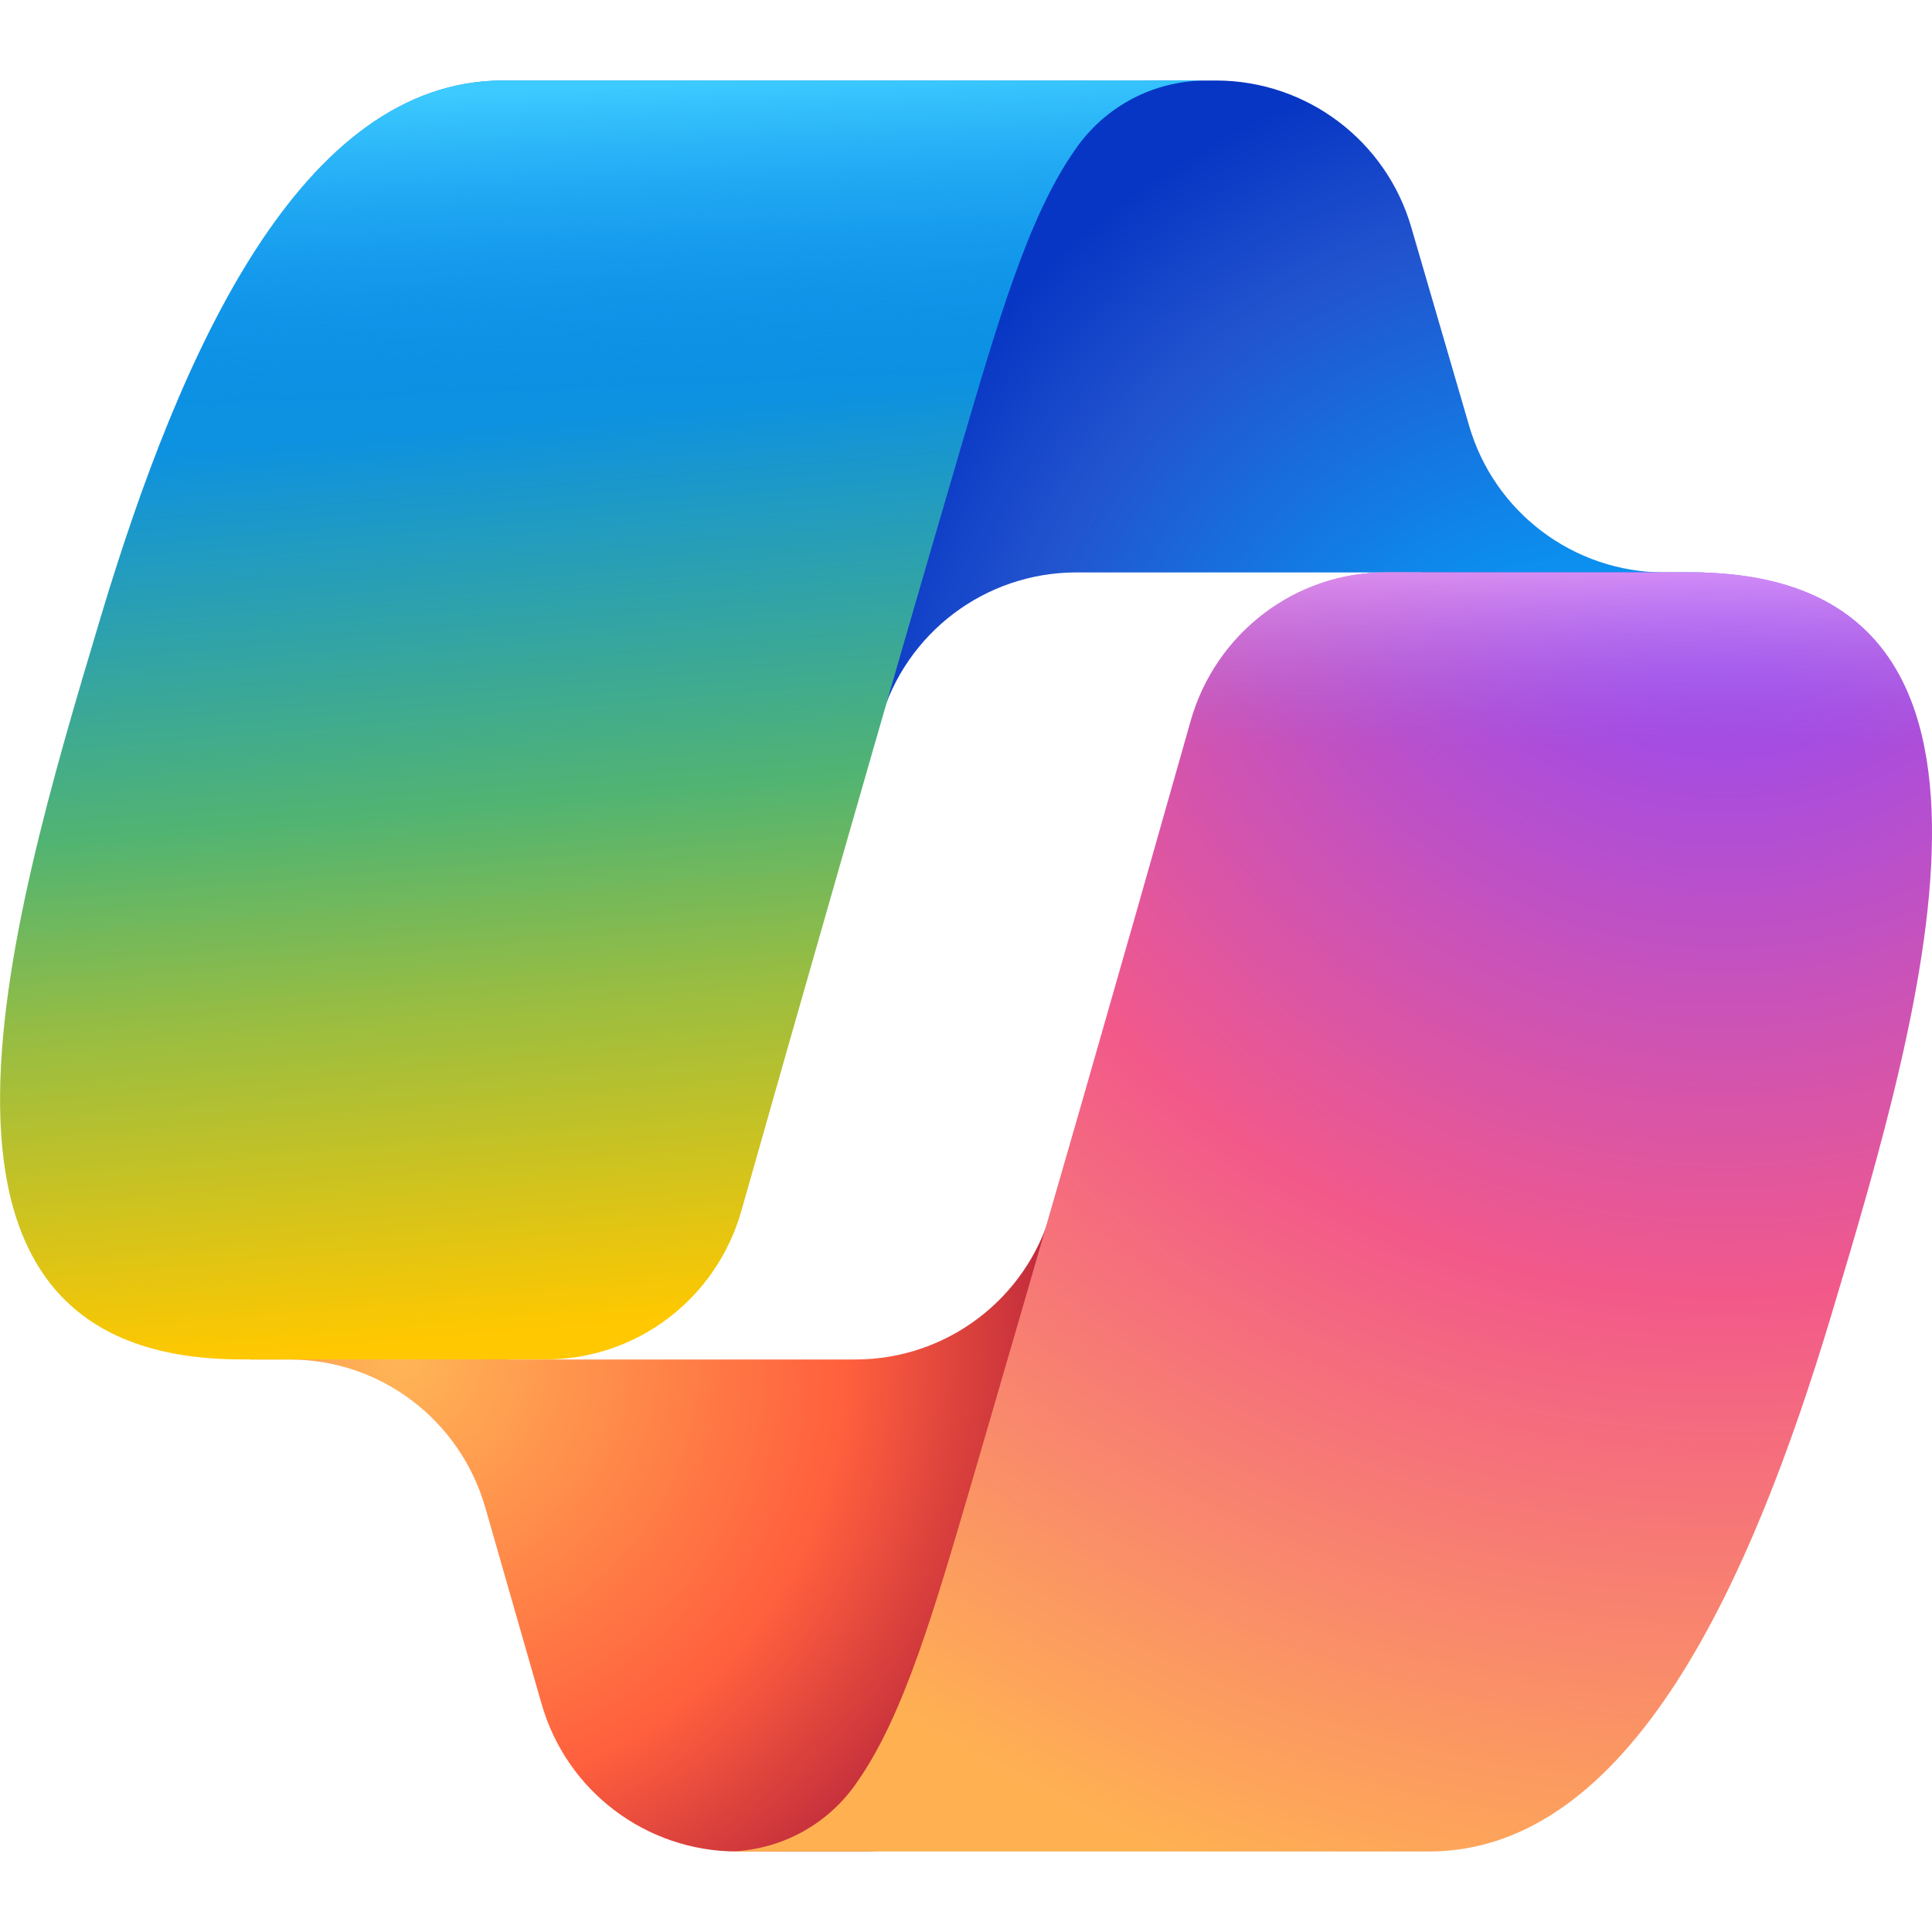
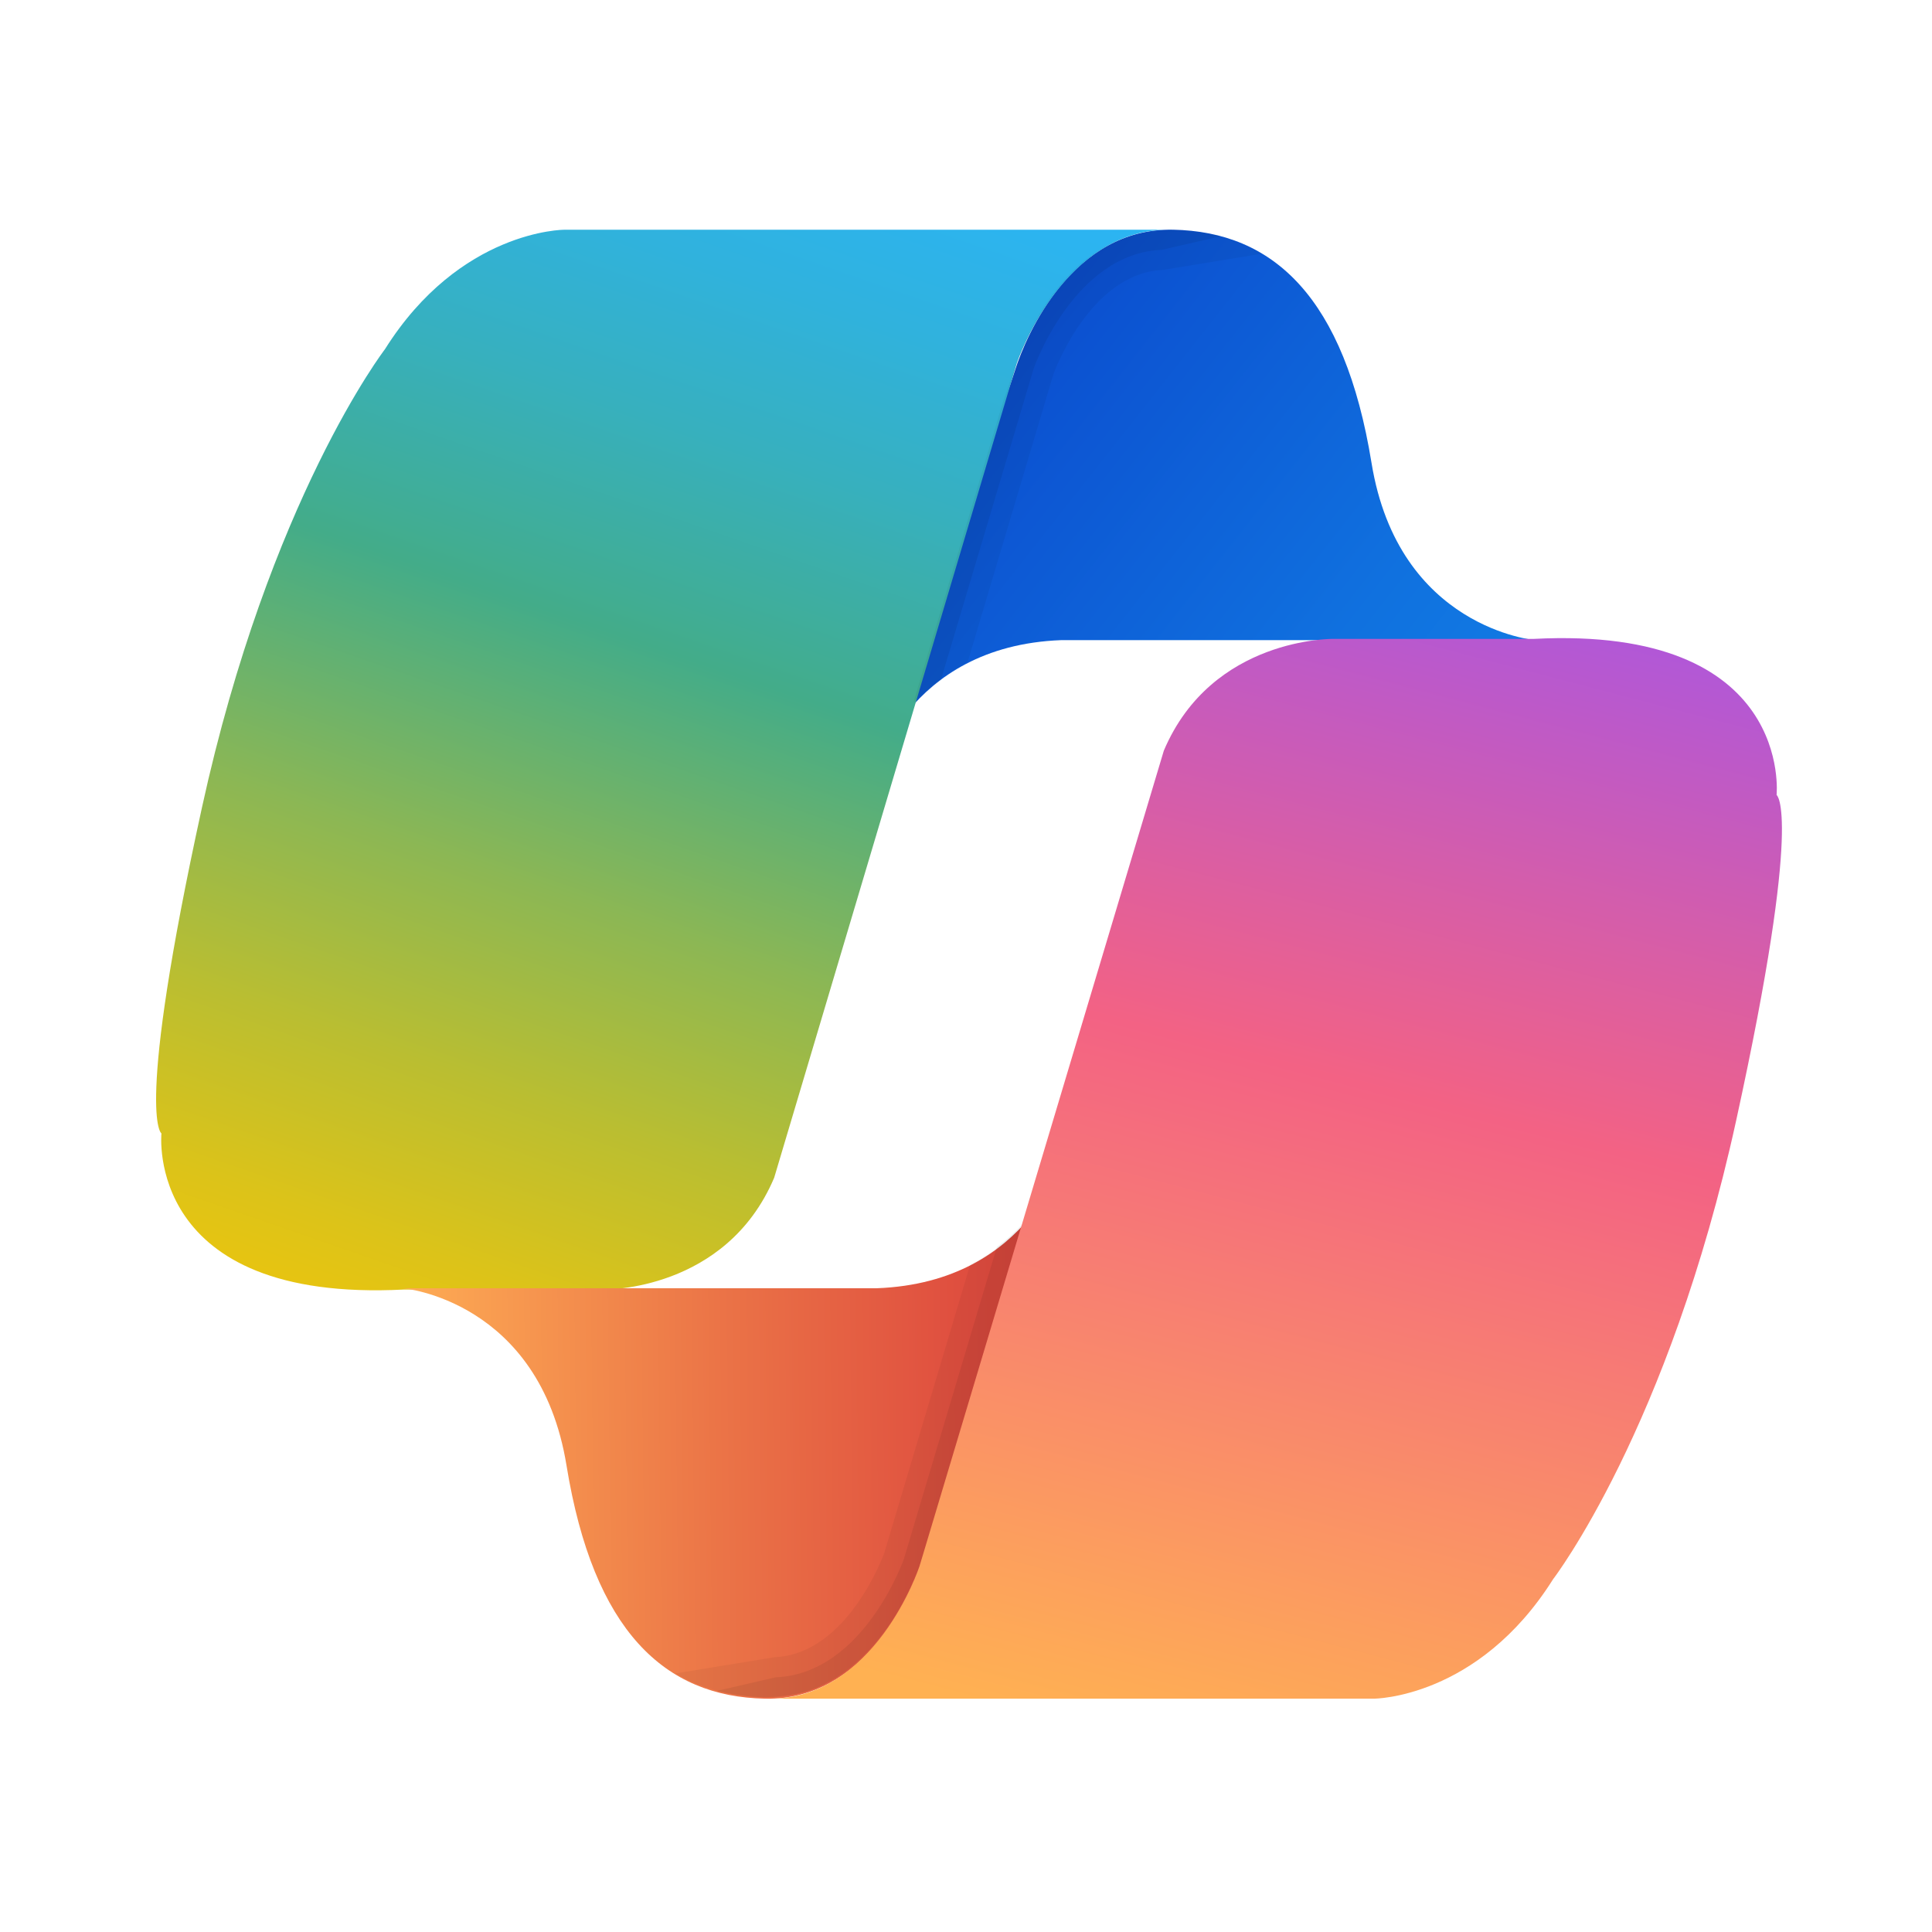
- <svg xmlns="http://www.w3.org/2000/svg" height="1em" style="flex:none;line-height:1" viewBox="0 0 24 24" width="1em">
-   <path d="M17.533 1.829A2.528 2.528 0 0015.11 0h-.737a2.531 2.531 0 00-2.484 2.087l-1.263 6.937.314-1.08a2.528 2.528 0 012.424-1.833h4.284l1.797.706 1.731-.706h-.505a2.528 2.528 0 01-2.423-1.829l-.715-2.453z" fill="url(#lobe-icons-copilot-0-_R_0_)" transform="translate(0 1)" />
-   <path d="M6.726 20.16A2.528 2.528 0 009.152 22h1.566c1.37 0 2.49-1.1 2.525-2.48l.17-6.69-.357 1.228a2.528 2.528 0 01-2.423 1.83h-4.32l-1.54-.842-1.667.843h.497c1.124 0 2.113.75 2.426 1.84l.697 2.432z" fill="url(#lobe-icons-copilot-1-_R_0_)" transform="translate(0 1)" />
-   <path d="M15 0H6.252c-2.5 0-4 3.331-5 6.662-1.184 3.947-2.734 9.225 1.75 9.225H6.78c1.13 0 2.12-.753 2.43-1.847.657-2.317 1.809-6.359 2.713-9.436.46-1.563.842-2.906 1.43-3.742A1.97 1.97 0 0115 0" fill="url(#lobe-icons-copilot-2-_R_0_)" transform="translate(0 1)" />
-   <path d="M15 0H6.252c-2.5 0-4 3.331-5 6.662-1.184 3.947-2.734 9.225 1.75 9.225H6.78c1.13 0 2.12-.753 2.43-1.847.657-2.317 1.809-6.359 2.713-9.436.46-1.563.842-2.906 1.43-3.742A1.97 1.97 0 0115 0" fill="url(#lobe-icons-copilot-3-_R_0_)" transform="translate(0 1)" />
-   <path d="M9 22h8.749c2.5 0 4-3.332 5-6.663 1.184-3.948 2.734-9.227-1.75-9.227H17.22c-1.129 0-2.12.754-2.43 1.848a1149.2 1149.2 0 01-2.713 9.437c-.46 1.564-.842 2.907-1.43 3.743A1.97 1.97 0 019 22" fill="url(#lobe-icons-copilot-4-_R_0_)" transform="translate(0 1)" />
-   <path d="M9 22h8.749c2.5 0 4-3.332 5-6.663 1.184-3.948 2.734-9.227-1.75-9.227H17.22c-1.129 0-2.12.754-2.43 1.848a1149.2 1149.2 0 01-2.713 9.437c-.46 1.564-.842 2.907-1.43 3.743A1.97 1.97 0 019 22" fill="url(#lobe-icons-copilot-5-_R_0_)" transform="translate(0 1)" />
-   <defs>
-     <radialGradient cx="85.44%" cy="100.653%" fx="85.44%" fy="100.653%" gradientTransform="scale(-.8553 -1) rotate(50.927 2.041 -1.946)" id="lobe-icons-copilot-0-_R_0_" r="105.116%">
-       <stop offset="9.6%" stop-color="#00AEFF" />
-       <stop offset="77.3%" stop-color="#2253CE" />
-       <stop offset="100%" stop-color="#0736C4" />
-     </radialGradient>
-     <radialGradient cx="18.143%" cy="32.928%" fx="18.143%" fy="32.928%" gradientTransform="scale(.8897 1) rotate(52.069 .193 .352)" id="lobe-icons-copilot-1-_R_0_" r="95.612%">
-       <stop offset="0%" stop-color="#FFB657" />
-       <stop offset="63.4%" stop-color="#FF5F3D" />
-       <stop offset="92.3%" stop-color="#C02B3C" />
-     </radialGradient>
-     <radialGradient cx="82.987%" cy="-9.792%" fx="82.987%" fy="-9.792%" gradientTransform="scale(-1 -.9441) rotate(-70.872 .142 1.17)" id="lobe-icons-copilot-4-_R_0_" r="140.622%">
-       <stop offset="6.6%" stop-color="#8C48FF" />
-       <stop offset="50%" stop-color="#F2598A" />
-       <stop offset="89.6%" stop-color="#FFB152" />
-     </radialGradient>
-     <linearGradient id="lobe-icons-copilot-2-_R_0_" x1="39.465%" x2="46.884%" y1="12.117%" y2="103.774%">
-       <stop offset="15.6%" stop-color="#0D91E1" />
-       <stop offset="48.7%" stop-color="#52B471" />
-       <stop offset="65.2%" stop-color="#98BD42" />
-       <stop offset="93.7%" stop-color="#FFC800" />
-     </linearGradient>
-     <linearGradient id="lobe-icons-copilot-3-_R_0_" x1="45.949%" x2="50%" y1="0%" y2="100%">
-       <stop offset="0%" stop-color="#3DCBFF" />
-       <stop offset="24.7%" stop-color="#0588F7" stop-opacity="0" />
-     </linearGradient>
-     <linearGradient id="lobe-icons-copilot-5-_R_0_" x1="83.507%" x2="83.453%" y1="-6.106%" y2="21.131%">
-       <stop offset="5.8%" stop-color="#F8ADFA" />
-       <stop offset="70.8%" stop-color="#A86EDD" stop-opacity="0" />
-     </linearGradient>
-   </defs>
+ <svg xmlns="http://www.w3.org/2000/svg" viewBox="0 0 48 48">
+   <linearGradient id="lfK0TEarAX_CVWY9eruXya" x1="18.179" x2="37.232" y1="6.205" y2="21.237" gradientUnits="userSpaceOnUse">
+     <stop offset="0" stop-color="#0837c4" />
+     <stop offset=".242" stop-color="#0b4bce" />
+     <stop offset=".738" stop-color="#1071df" />
+     <stop offset="1" stop-color="#127fe6" />
+   </linearGradient>
+   <path fill="url(#lfK0TEarAX_CVWY9eruXya)" d="M21.676,19.303c0,0,0.814-3.255,4.691-3.399h11.777c0,0-3.399-0.287-4.069-4.404 c-0.67-4.117-2.441-5.745-4.931-5.793c-2.489-0.048-3.638,2.585-3.926,3.495C24.931,10.112,21.676,19.303,21.676,19.303z" />
+   <linearGradient id="lfK0TEarAX_CVWY9eruXyb" x1="8.61" x2="20.866" y1="36.864" y2="1.503" gradientUnits="userSpaceOnUse">
+     <stop offset="0" stop-color="#f8c704" />
+     <stop offset=".065" stop-color="#f1c609" />
+     <stop offset=".163" stop-color="#dcc319" />
+     <stop offset=".281" stop-color="#babe31" />
+     <stop offset=".415" stop-color="#8cb754" />
+     <stop offset=".561" stop-color="#50ae7f" />
+     <stop offset=".592" stop-color="#43ac89" />
+     <stop offset=".617" stop-color="#41ad93" />
+     <stop offset=".737" stop-color="#37b0be" />
+     <stop offset=".845" stop-color="#30b2dd" />
+     <stop offset=".936" stop-color="#2cb4f0" />
+     <stop offset="1" stop-color="#2ab4f7" />
+   </linearGradient>
+   <path fill="url(#lfK0TEarAX_CVWY9eruXyb)" d="M19.234,29.261l6.032-20.25 c0,0,1.149-3.399,3.878-3.303H14.016c0,0-2.585,0-4.452,2.968c0,0-2.872,3.734-4.548,11.394s-1.005,8.09-1.005,8.09 s-0.431,4.213,6.032,3.878h4.979C15.021,32.037,18.037,32.085,19.234,29.261z" />
+   <path d="M28.887,6.707l2.471-0.404c-0.596-0.358-1.31-0.544-2.05-0.584l-0.199-0.011 c-0.004,0-0.007,0-0.011-0.001c-0.016,0-0.031,0.002-0.048,0.002c-0.175-0.001-0.34,0.015-0.502,0.039 c-0.069,0.01-0.136,0.023-0.202,0.037c-0.105,0.023-0.206,0.052-0.305,0.084c-0.452,0.149-0.848,0.386-1.186,0.677 c-0.117,0.102-0.225,0.209-0.329,0.32c-0.761,0.811-1.182,1.833-1.34,2.334c-0.039,0.125-0.139,0.416-0.274,0.808l-2.218,7.444 c0.086-0.092,0.198-0.179,0.297-0.269c0.056-0.051,0.108-0.103,0.168-0.152c0.088-0.072,0.18-0.139,0.277-0.208 c0.166-0.118,0.341-0.231,0.537-0.333c0.025-0.013,0.043-0.03,0.069-0.043l2.131-7.154C26.174,9.296,27.066,6.787,28.887,6.707z" opacity=".05" />
+   <path d="M28.864,6.207l1.476-0.34c0,0-0.686-0.176-1.252-0.155c-0.42,0.015-0.802,0.072-1.147,0.203 c-0.027,0.011-0.056,0.019-0.083,0.031c-0.081,0.033-0.159,0.073-0.236,0.112c-0.057,0.03-0.115,0.059-0.17,0.091 c-0.048,0.028-0.094,0.058-0.141,0.088c-0.085,0.056-0.169,0.114-0.249,0.176c-0.017,0.013-0.033,0.026-0.049,0.039 c-0.429,0.346-0.773,0.767-1.039,1.168c-0.006,0.009-0.012,0.017-0.017,0.026c-0.029,0.044-0.053,0.086-0.08,0.13 c-0.342,0.562-0.556,1.104-0.658,1.428c-0.018,0.058-0.05,0.152-0.091,0.274l-2.377,7.978c0.18-0.194,0.388-0.385,0.626-0.563 l2.305-7.738C25.685,9.143,26.684,6.292,28.864,6.207z" opacity=".07" />
+   <linearGradient id="lfK0TEarAX_CVWY9eruXyc" x1="9.38" x2="27.188" y1="35.55" y2="35.358" gradientUnits="userSpaceOnUse">
+     <stop offset="0" stop-color="#ffb155" />
+     <stop offset=".008" stop-color="#ffb055" />
+     <stop offset=".475" stop-color="#eb7447" />
+     <stop offset=".819" stop-color="#df4e3f" />
+     <stop offset="1" stop-color="#da403c" />
+   </linearGradient>
+   <path fill="url(#lfK0TEarAX_CVWY9eruXyc)" d="M26.474,28.607 c0,0-0.814,3.255-4.691,3.399H10.006c0,0,3.399,0.287,4.069,4.404s2.441,5.745,4.931,5.793s3.638-2.585,3.926-3.495 C23.219,37.799,26.474,28.607,26.474,28.607z" />
+   <path d="M19.255,41.171l-2.471,0.404c0.596,0.358,1.31,0.544,2.05,0.584l0.199,0.011 c0.004,0,0.007,0,0.011,0.001c0.016,0,0.031-0.002,0.048-0.002c0.175,0.001,0.34-0.015,0.502-0.039 c0.069-0.01,0.136-0.023,0.202-0.037c0.105-0.023,0.206-0.052,0.305-0.084c0.452-0.149,0.848-0.386,1.186-0.677 c0.117-0.102,0.225-0.209,0.329-0.32c0.761-0.811,1.182-1.833,1.34-2.334c0.039-0.125,0.139-0.416,0.274-0.808l2.218-7.444 c-0.086,0.092-0.198,0.179-0.297,0.269c-0.056,0.051-0.108,0.103-0.168,0.152c-0.088,0.072-0.18,0.139-0.277,0.208 c-0.166,0.118-0.341,0.231-0.537,0.333c-0.025,0.013-0.043,0.03-0.069,0.043l-2.131,7.154 C21.969,38.582,21.077,41.091,19.255,41.171z" opacity=".05" />
+   <path d="M19.278,41.671l-1.476,0.34c0,0,0.686,0.176,1.252,0.155c0.42-0.015,0.802-0.072,1.147-0.203 c0.027-0.011,0.056-0.019,0.083-0.031c0.081-0.033,0.159-0.073,0.236-0.112c0.057-0.03,0.115-0.059,0.17-0.091 c0.048-0.028,0.094-0.058,0.141-0.088c0.085-0.056,0.169-0.114,0.249-0.176c0.017-0.013,0.033-0.026,0.049-0.039 c0.429-0.346,0.773-0.767,1.039-1.168c0.006-0.009,0.012-0.017,0.017-0.026c0.029-0.044,0.053-0.086,0.08-0.13 c0.342-0.562,0.556-1.104,0.658-1.428c0.018-0.058,0.05-0.152,0.091-0.274l2.377-7.978c-0.18,0.194-0.388,0.385-0.626,0.563 l-2.305,7.738C22.457,38.736,21.458,41.586,19.278,41.671z" opacity=".07" />
+   <linearGradient id="lfK0TEarAX_CVWY9eruXyd" x1="28.874" x2="37.108" y1="43.472" y2="12.068" gradientUnits="userSpaceOnUse">
+     <stop offset="0" stop-color="#ffb152" />
+     <stop offset=".531" stop-color="#f36284" />
+     <stop offset=".994" stop-color="#a355e9" />
+   </linearGradient>
+   <path fill="url(#lfK0TEarAX_CVWY9eruXyd)" d="M28.915,18.65l-6.07,20.263 c0,0-1.111,3.386-3.839,3.29h15.128c0,0,2.585,0,4.452-2.968c0,0,2.872-3.734,4.548-11.394c1.676-7.66,1.005-8.09,1.005-8.09 s0.431-4.213-6.032-3.878h-4.979C33.128,15.873,30.112,15.826,28.915,18.65z" />
</svg>
